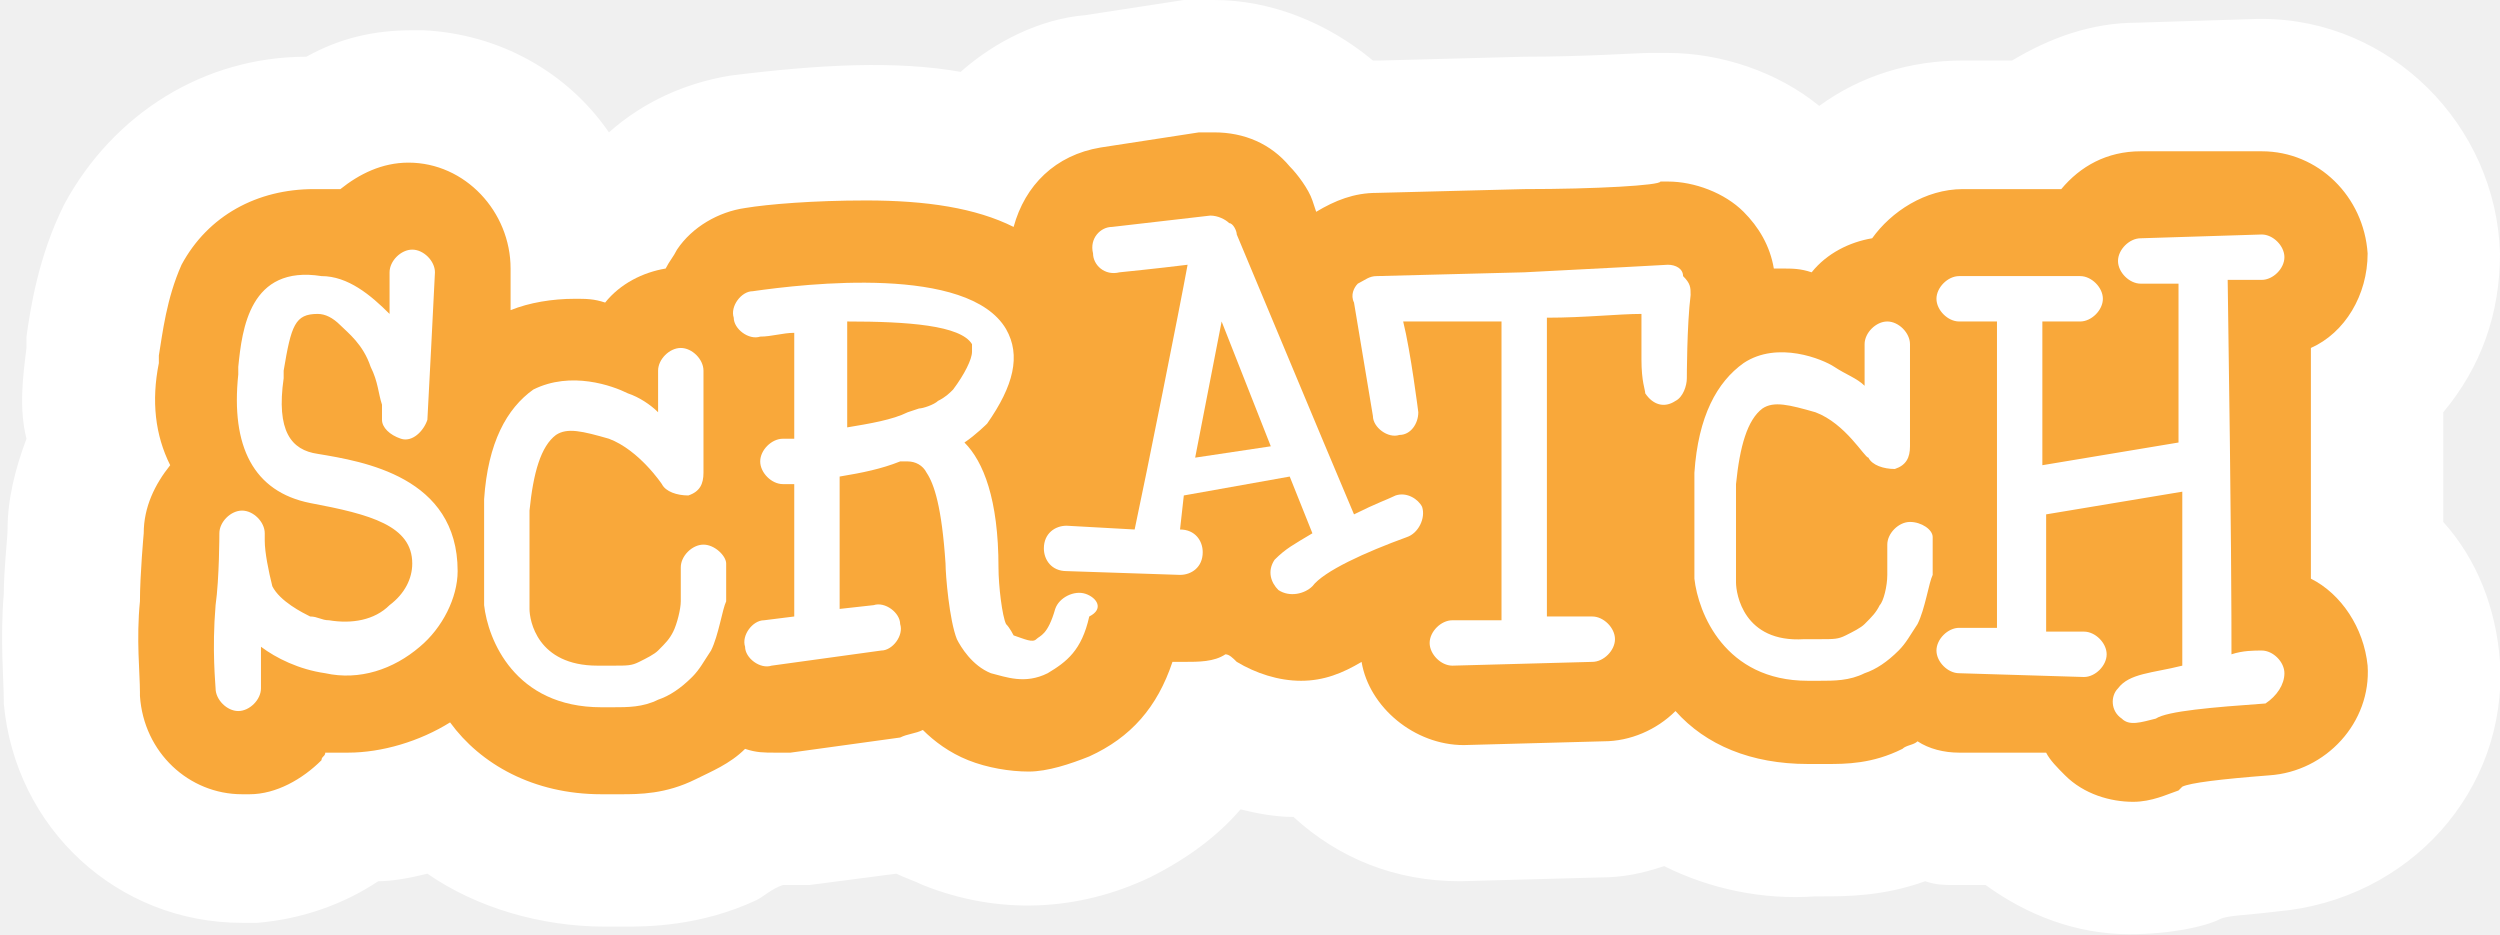
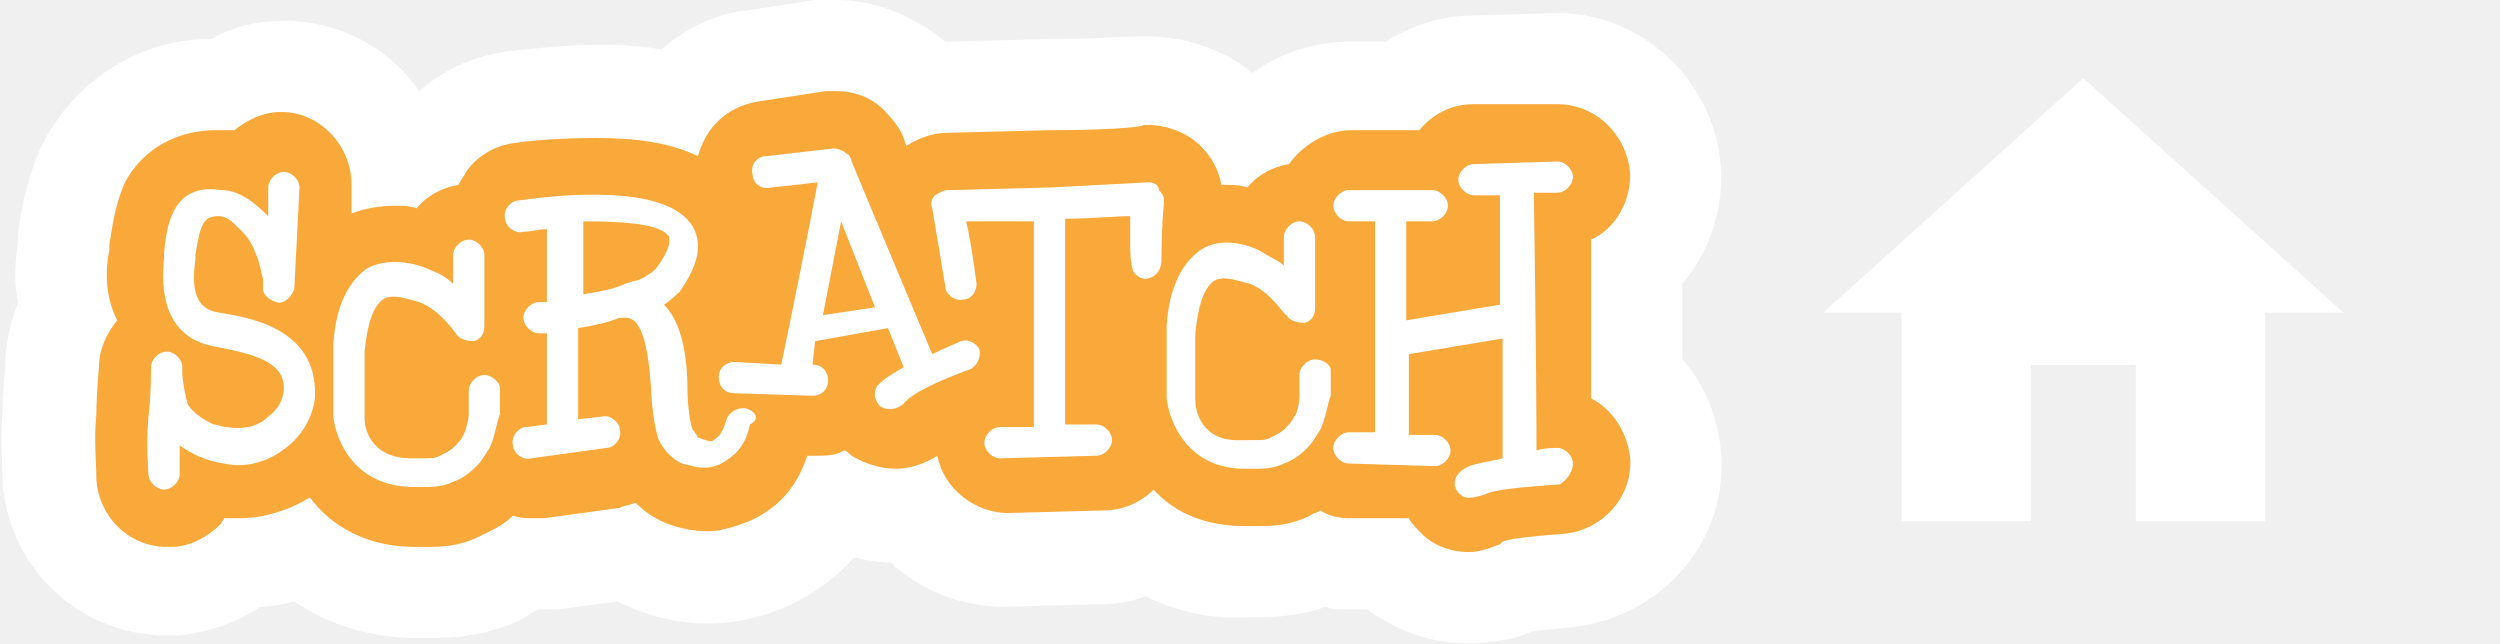
- <svg xmlns="http://www.w3.org/2000/svg" id="Layer_1" viewBox="0 0 66.1 24.7">
+ <svg xmlns="http://www.w3.org/2000/svg" id="Layer_1" viewBox="0 0 96 24.7">
  <style>.st0{fill:#fff}.st1{fill:#f9a83a}</style>
  <switch>
    <g>
      <g>
        <g>
          <path d="M60.2 24.1c-.8.1-1.3.1-1.5.2-.4.2-1.3.4-2.4.4-1.4 0-2.7-.5-3.8-1.3h-.8c-.3 0-.5 0-.8-.1-1.1.4-2.1.4-2.7.4H48c-1.4.1-2.8-.2-4-.8-.6.2-1.1.3-1.7.3l-3.7.1c-1.7 0-3.2-.6-4.4-1.7-.5 0-1-.1-1.4-.2-.6.7-1.4 1.3-2.4 1.8-1.9.9-4 1-6 .2-.2-.1-.5-.2-.7-.3l-2.3.3h-.7c-.3.1-.5.3-.7.4-1.5.7-2.9.7-3.5.7H16c-1.7 0-3.4-.5-4.7-1.4-.4.1-.9.2-1.3.2-.9.6-2 1-3.2 1.1h-.4c-3.3 0-6-2.5-6.3-5.8v-.1c0-.5-.1-1.6 0-2.8 0-.6.1-1.5.1-1.7 0-.8.2-1.6.5-2.4-.2-.8-.1-1.6 0-2.4v-.3c.1-.7.3-2.1 1-3.5C3 3 5.4 1.5 8.1 1.5 9 1 9.9.8 10.9.8h.3c2 .1 3.8 1.1 4.9 2.7.9-.8 2-1.3 3.2-1.5 2.4-.3 4.4-.4 6.1-.1.9-.8 2.1-1.4 3.3-1.5l2.6-.4h.8c1.5 0 3 .6 4.2 1.6h.2l3.8-.1c1.6 0 3-.1 3.3-.1h.5c1.4 0 2.9.5 4 1.4 1.1-.8 2.4-1.2 3.8-1.2h1.3c1-.6 2.1-1 3.3-1l3.2-.1h.1c3.4 0 6.2 2.8 6.3 6.2 0 1.6-.5 3-1.5 4.2v2.9c.9 1 1.4 2.3 1.5 3.7.2 3.4-2.4 6.3-5.9 6.6z" class="st0" />
        </g>
        <path d="M60 20.5c-1.3.1-2.1.2-2.3.3l-.1.1c-.3.1-.7.3-1.2.3-.6 0-1.3-.2-1.8-.7-.2-.2-.4-.4-.5-.6h-2.3c-.4 0-.8-.1-1.1-.3-.1.1-.3.1-.4.2-.8.4-1.5.4-2 .4h-.5c-1.5 0-2.7-.5-3.5-1.4-.5.5-1.2.8-1.9.8l-3.7.1c-1.3 0-2.5-1-2.7-2.2-.5.3-1 .5-1.6.5-.6 0-1.2-.2-1.7-.5-.1-.1-.2-.2-.3-.2-.3.2-.7.2-1.1.2H31c-.4 1.2-1.1 2-2.2 2.5-.5.2-1.1.4-1.6.4s-1.1-.1-1.6-.3c-.5-.2-.9-.5-1.2-.8-.2.1-.4.1-.6.2l-2.9.4h-.4c-.3 0-.5 0-.8-.1-.4.4-.9.6-1.3.8-.8.4-1.5.4-2 .4h-.5c-1.8 0-3.2-.8-4-1.9-.8.5-1.8.8-2.7.8h-.6c0 .1-.1.1-.1.2-.5.5-1.2.9-1.9.9h-.2c-1.4 0-2.6-1.1-2.7-2.6v-.1c0-.5-.1-1.4 0-2.4 0-.7.1-1.8.1-1.8 0-.7.3-1.3.7-1.8-.4-.8-.5-1.7-.3-2.7v-.2c.1-.6.2-1.5.6-2.4.7-1.3 2-2 3.5-2H9c.5-.4 1.1-.7 1.8-.7 1.5 0 2.7 1.3 2.7 2.8v1.1c.5-.2 1.1-.3 1.7-.3.3 0 .5 0 .8.1.4-.5 1-.8 1.6-.9.1-.2.2-.3.3-.5.4-.6 1.1-1 1.8-1.1.6-.1 1.8-.2 3.2-.2 1.6 0 2.9.2 3.9.7.3-1.1 1.1-1.9 2.3-2.1l2.6-.4h.4c.8 0 1.5.3 2 .9.2.2.5.6.6.9l.1.3c.5-.3 1-.5 1.6-.5l3.9-.1c1.9 0 3.6-.1 3.6-.2h.2c.7 0 1.5.3 2 .8.4.4.7.9.8 1.5h.2c.3 0 .5 0 .8.1.4-.5 1-.8 1.6-.9.5-.7 1.4-1.3 2.4-1.3h2.6c.5-.6 1.2-1 2.1-1h3.2c1.5 0 2.7 1.2 2.8 2.7 0 1.1-.6 2.1-1.5 2.5v6.1c.8.4 1.4 1.3 1.5 2.3.1 1.5-1.1 2.8-2.6 2.9z" class="st1" />
        <path d="M32.3 8.5l-.7 3.6 2-.3z" class="st1" />
        <path d="M8.4 12c-.7-.1-1.1-.6-.9-2v-.2c.2-1.2.3-1.5.9-1.5.2 0 .4.1.6.3.2.2.6.5.8 1.1.2.4.2.7.3 1v.4c0 .2.2.4.5.5.3.1.6-.2.7-.5 0 0 .2-3.8.2-3.9 0-.3-.3-.6-.6-.6s-.6.3-.6.6v1.1c-.5-.5-1.1-1-1.8-1C6.6 7 6.4 8.7 6.3 9.7v.2c-.2 1.9.4 3.1 1.9 3.4 1.6.3 2.7.6 2.7 1.6 0 .4-.2.8-.6 1.1-.4.4-1 .5-1.6.4-.2 0-.3-.1-.5-.1-.2-.1-.8-.4-1-.8-.1-.4-.2-.9-.2-1.2v-.2c0-.3-.3-.6-.6-.6s-.6.3-.6.6c0 0 0 1.2-.1 1.9-.1 1.2 0 2.1 0 2.2 0 .3.3.6.6.6s.6-.3.6-.6v-1.1c.4.3 1 .6 1.7.7.9.2 1.8-.1 2.5-.7.6-.5 1-1.3 1-2 0-2.5-2.5-2.9-3.7-3.1M25.2 10.3c-.1.1-.2.2-.4.3-.1.1-.4.2-.5.2l-.3.1c-.4.2-1 .3-1.6.4V8.5c1.6 0 3 .1 3.3.6v.2c0 .2-.2.6-.5 1m3.5 5.4c-.3-.1-.7.1-.8.4-.2.7-.4.7-.5.8-.1.1-.3 0-.6-.1 0 0-.1-.2-.2-.3-.1-.2-.2-1-.2-1.5 0-1.8-.4-2.8-.9-3.3.3-.2.6-.5.6-.5.7-1 .9-1.8.5-2.5-1-1.7-5.3-1.2-6.7-1-.3 0-.6.4-.5.7 0 .3.4.6.7.5.3 0 .6-.1.9-.1v2.8h-.3c-.3 0-.6.3-.6.6s.3.6.6.6h.3v3.5l-.8.1c-.3 0-.6.4-.5.7 0 .3.4.6.7.5l2.9-.4c.3 0 .6-.4.5-.7 0-.3-.4-.6-.7-.5l-.9.1v-3.5c.6-.1 1.1-.2 1.6-.4h.2c.2 0 .4.1.5.3.2.3.4.9.5 2.4 0 .3.1 1.5.3 2 .1.2.4.7.9.9.4.1.9.3 1.5 0 .5-.3.9-.6 1.1-1.5.4-.2.2-.5-.1-.6M50.5 13.8c-.3 0-.6.3-.6.6v.8c0 .3-.1.7-.2.8-.1.2-.2.3-.4.5-.1.1-.3.2-.5.3-.2.1-.3.1-.7.1h-.4c-1.6.1-1.8-1.2-1.8-1.5v-2.6c.1-1 .3-1.7.7-2 .3-.2.7-.1 1.4.1.8.3 1.3 1.2 1.4 1.2.1.2.4.3.7.3.3-.1.4-.3.4-.6V9.1c0-.3-.3-.6-.6-.6s-.6.3-.6.6v1.1c-.2-.2-.5-.3-.8-.5-.3-.2-1.5-.7-2.4-.1-.7.5-1.2 1.4-1.3 2.9v2.8c.1.9.8 2.7 3 2.7h.3c.4 0 .8 0 1.2-.2.3-.1.6-.3.9-.6.2-.2.3-.4.5-.7.2-.4.3-1.1.4-1.3v-1c0-.2-.3-.4-.6-.4M60.4 17.8c0-.3-.3-.6-.6-.6-.2 0-.5 0-.8.1 0-1 0-3.1-.1-9.9h.9c.3 0 .6-.3.6-.6s-.3-.6-.6-.6l-3.2.1c-.3 0-.6.3-.6.6s.3.6.6.6h1v4.2l-3.6.6V8.5h1c.3 0 .6-.3.6-.6s-.3-.6-.6-.6h-3.2c-.3 0-.6.3-.6.6s.3.6.6.6h1v8.1h-1c-.3 0-.6.3-.6.6s.3.6.6.6l3.3.1c.3 0 .6-.3.6-.6s-.3-.6-.6-.6h-1v-3.1l3.6-.6v4.6c-.8.2-1.4.2-1.7.6-.2.2-.2.6.1.8.2.2.5.1.9 0 .3-.2 1.5-.3 2.9-.4.3-.2.5-.5.5-.8" class="st0" />
        <path d="M31.6 12.1l.7-3.6 1.3 3.3-2 .3zm5.3 1c-.2.1-.5.2-1.1.5l-.8-1.9-2.3-5.5c0-.1-.1-.3-.2-.3-.1-.1-.3-.2-.5-.2l-2.6.3c-.3 0-.6.3-.5.7 0 .3.3.6.7.5 0 0 1-.1 1.8-.2-.2 1.1-1.1 5.6-1.4 7l-1.8-.1c-.3 0-.6.2-.6.6 0 .3.2.6.6.6l3 .1c.3 0 .6-.2.6-.6 0-.3-.2-.6-.6-.6l.1-.9 2.8-.5.6 1.5c-.5.3-.7.4-1 .7-.2.3-.1.6.1.8.3.2.7.1.9-.1.3-.4 1.4-.9 2.5-1.3.3-.1.5-.5.4-.8-.1-.2-.4-.4-.7-.3" class="st0" />
        <path d="M44.1 7s-1.8.1-3.8.2l-3.9.1c-.2 0-.3.1-.5.2-.1.1-.2.3-.1.5l.5 3c0 .3.4.6.7.5.3 0 .5-.3.5-.6 0 0-.2-1.6-.4-2.4h2.6v7.9h-1.3c-.3 0-.6.3-.6.6s.3.6.6.6l3.7-.1c.3 0 .6-.3.6-.6s-.3-.6-.6-.6h-1.2V8.4c1 0 1.9-.1 2.5-.1v1.2c0 .6.1.8.1.9.2.3.5.4.8.2.2-.1.3-.4.3-.6 0 0 0-1.4.1-2.2 0-.2 0-.3-.2-.5 0-.2-.2-.3-.4-.3M18.6 14.4c-.3 0-.6.3-.6.6V15.9c0 .2-.1.6-.2.8-.1.2-.2.3-.4.5-.1.1-.3.2-.5.3-.2.1-.3.1-.7.1h-.4c-1.6 0-1.8-1.2-1.8-1.5v-2.6c.1-1 .3-1.7.7-2 .3-.2.7-.1 1.4.1.8.3 1.4 1.2 1.4 1.2.1.2.4.3.7.3.3-.1.4-.3.4-.6V9.8c0-.3-.3-.6-.6-.6s-.6.3-.6.6v1.1c-.2-.2-.5-.4-.8-.5-.4-.2-1.5-.6-2.5-.1-.7.5-1.2 1.4-1.3 2.9V16c.1.9.8 2.7 3.1 2.7h.3c.4 0 .8 0 1.2-.2.3-.1.6-.3.9-.6.2-.2.3-.4.5-.7.2-.4.3-1.1.4-1.3v-1c0-.2-.3-.5-.6-.5" class="st0" />
      </g>
    </g>
  </switch>
+   <g transform="translate(68,0)">
+     <path fill="white" d="M9.984 20.016h-4.969v-8.016h-3l9.984-9 9.984 9h-3v8.016h-4.969v-6h-4.031v6z" />
+   </g>
</svg>
